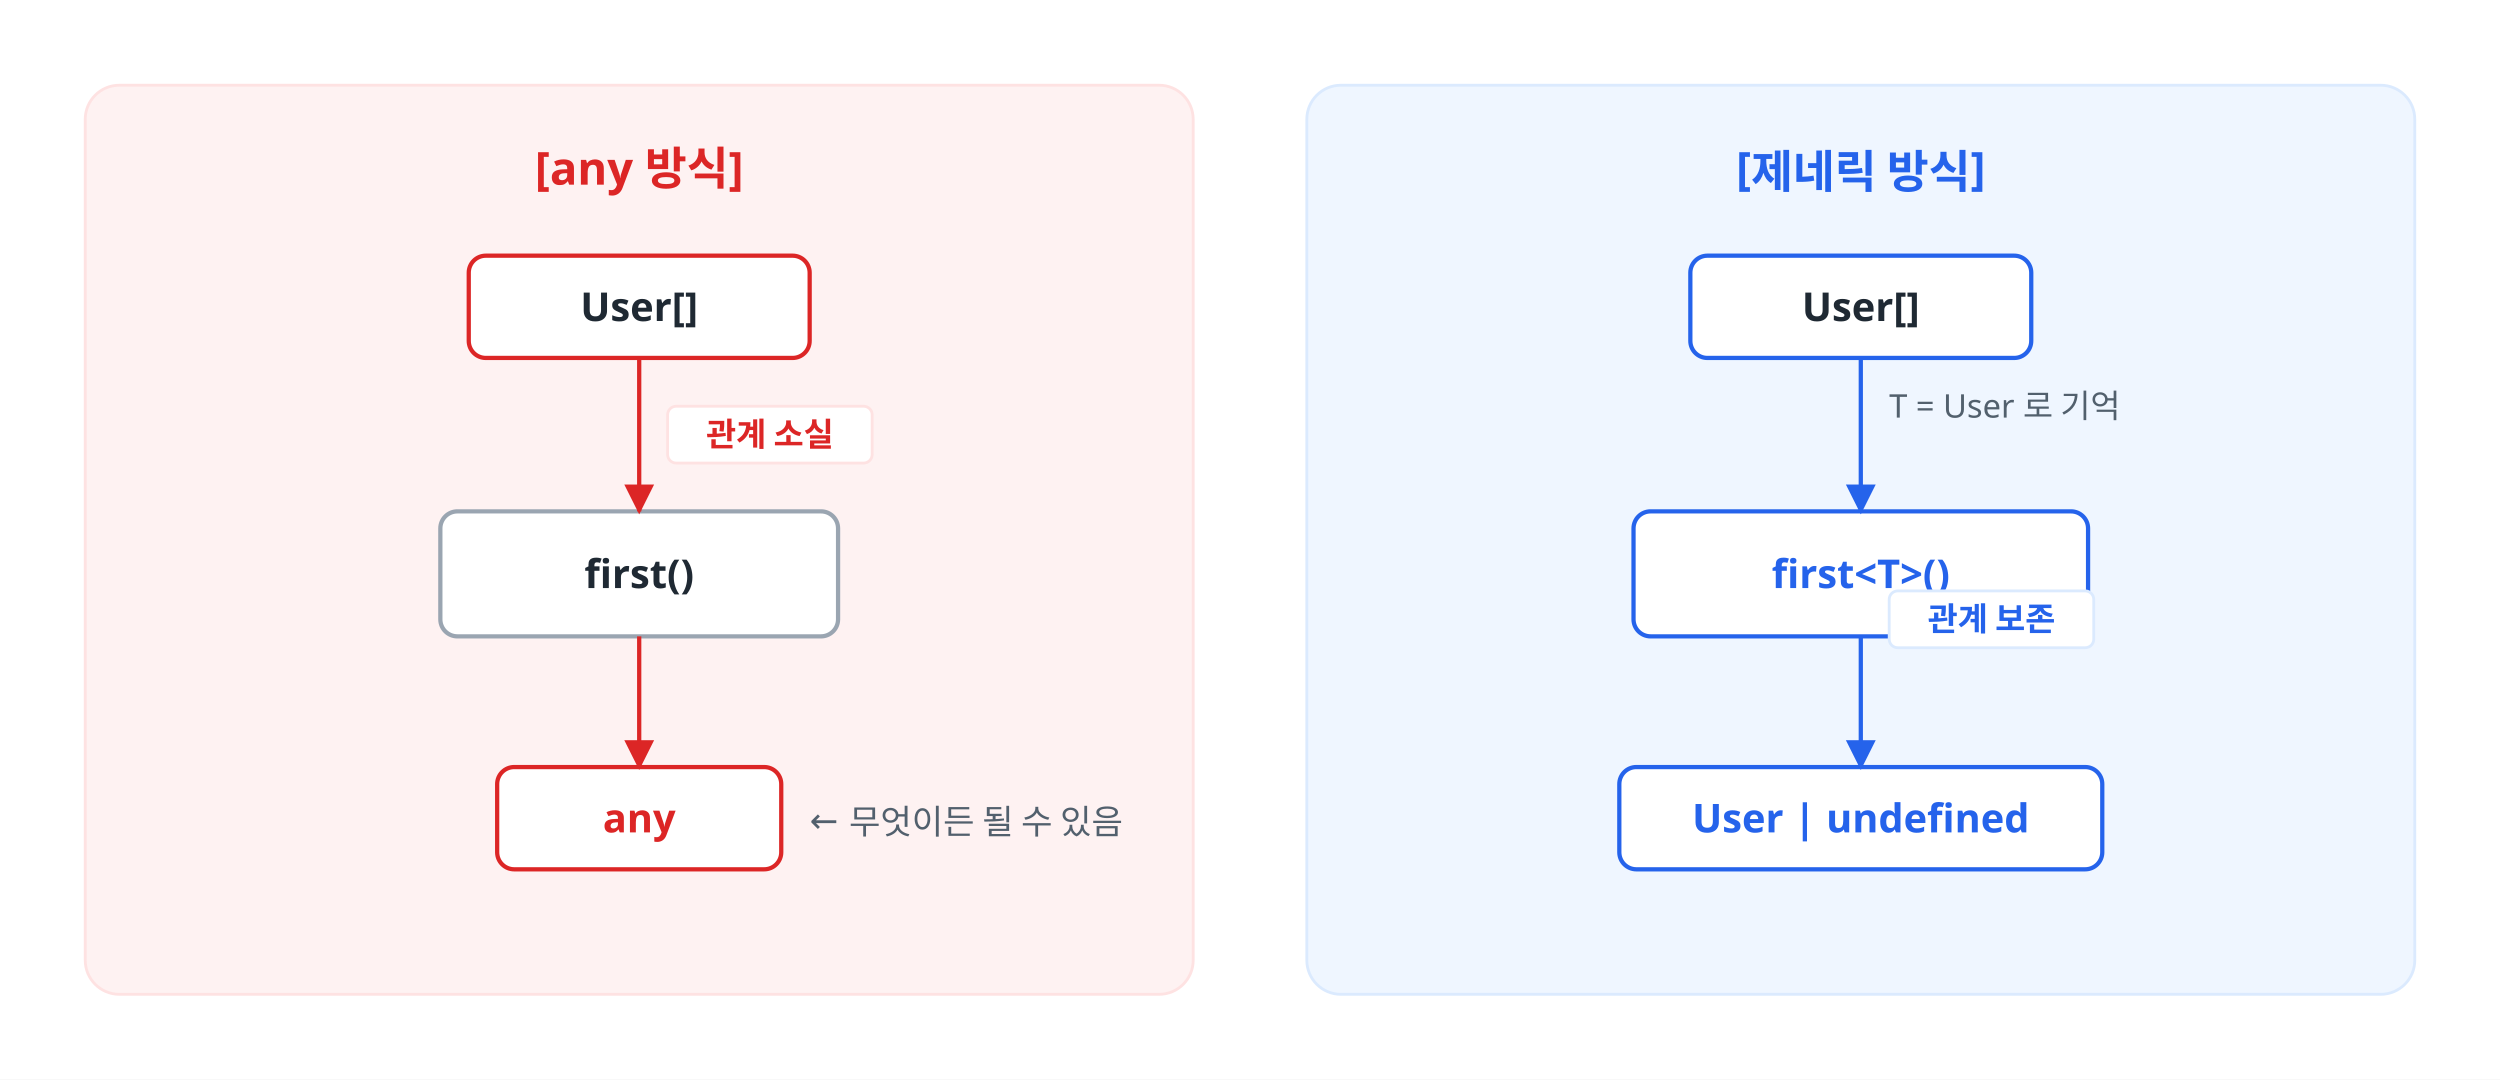
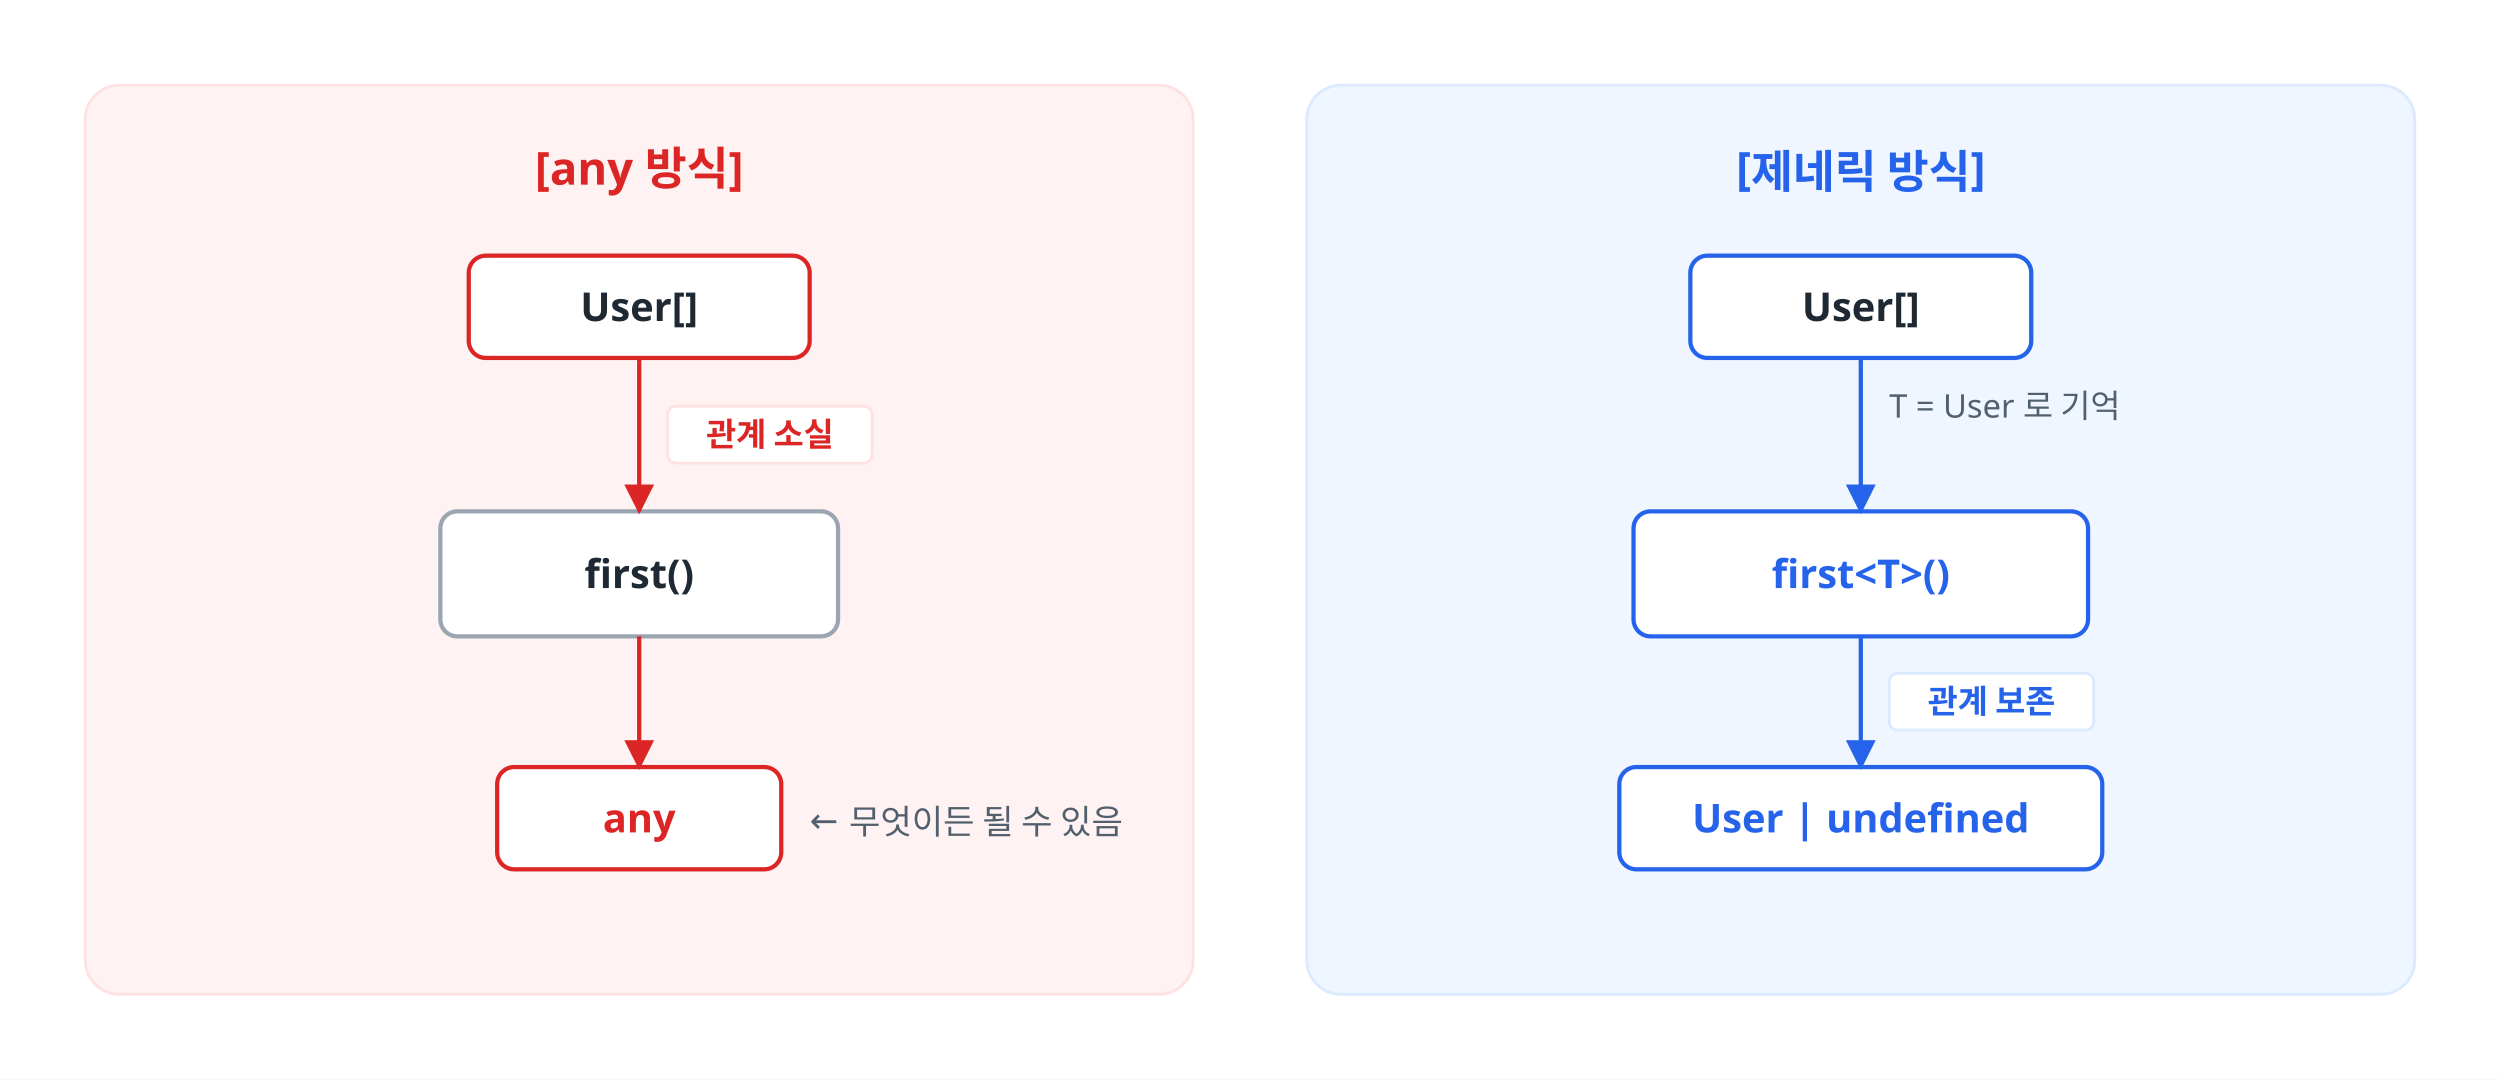
<svg xmlns="http://www.w3.org/2000/svg" viewBox="0 0 880 380" width="880" height="380" font-family="'Malgun Gothic','Apple SD Gothic Neo','Noto Sans KR','Segoe UI',sans-serif" role="img" aria-labelledby="t d">
  <rect width="880" height="380" fill="#ffffff" />
  <defs>
    <marker id="a-ink" viewBox="0 0 10 10" refX="9" refY="5" markerWidth="7" markerHeight="7" orient="auto-start-reverse">
      <path d="M0,0 L10,5 L0,10 z" fill="#1f2933" />
    </marker>
    <marker id="a-red" viewBox="0 0 10 10" refX="9" refY="5" markerWidth="7" markerHeight="7" orient="auto-start-reverse">
      <path d="M0,0 L10,5 L0,10 z" fill="#dc2626" />
    </marker>
    <marker id="a-blue" viewBox="0 0 10 10" refX="9" refY="5" markerWidth="7" markerHeight="7" orient="auto-start-reverse">
      <path d="M0,0 L10,5 L0,10 z" fill="#2563eb" />
    </marker>
  </defs>
  <rect x="30" y="30" width="390" height="320" rx="12" fill="#fef2f2" stroke="#fee2e2" stroke-width="1" />
  <rect x="460" y="30" width="390" height="320" rx="12" fill="#eff6ff" stroke="#dbeafe" stroke-width="1" />
  <text x="225" y="65" font-size="16" font-weight="bold" fill="#dc2626" text-anchor="middle">[any 방식]</text>
  <text x="655" y="65" font-size="16" font-weight="bold" fill="#2563eb" text-anchor="middle">[제네릭 방식]</text>
  <rect x="165" y="90" width="120" height="36" rx="6" fill="#ffffff" stroke="#dc2626" stroke-width="1.5" />
  <text x="225" y="113" font-size="14" font-weight="bold" fill="#1f2933" text-anchor="middle">User[]</text>
  <rect x="155" y="180" width="140" height="44" rx="6" fill="#ffffff" stroke="#9aa5b1" stroke-width="1.5" />
  <text x="225" y="207" font-size="14" font-weight="bold" fill="#1f2933" text-anchor="middle">first()</text>
  <rect x="175" y="270" width="100" height="36" rx="6" fill="#ffffff" stroke="#dc2626" stroke-width="1.5" />
  <text x="225" y="293" font-size="14" font-weight="bold" fill="#dc2626" text-anchor="middle">any</text>
  <path d="M225,126 L225,180" stroke="#dc2626" stroke-width="1.5" fill="none" marker-end="url(#a-red)" />
  <rect x="235" y="143" width="72" height="20" fill="#ffffff" rx="3" stroke="#fee2e2" stroke-width="1" />
  <text x="271" y="157" font-size="11.5" font-weight="bold" fill="#dc2626" text-anchor="middle">관계 소실</text>
  <path d="M225,224 L225,270" stroke="#dc2626" stroke-width="1.5" fill="none" marker-end="url(#a-red)" />
  <text x="285" y="293" font-size="12" fill="#52606d" text-anchor="start">← 무엇이든 될 수 있음</text>
  <rect x="595" y="90" width="120" height="36" rx="6" fill="#ffffff" stroke="#2563eb" stroke-width="1.5" />
  <text x="655" y="113" font-size="14" font-weight="bold" fill="#1f2933" text-anchor="middle">User[]</text>
  <rect x="575" y="180" width="160" height="44" rx="6" fill="#ffffff" stroke="#2563eb" stroke-width="1.5" />
  <text x="655" y="207" font-size="14" font-weight="bold" fill="#2563eb" text-anchor="middle">first&lt;T&gt;()</text>
  <rect x="570" y="270" width="170" height="36" rx="6" fill="#ffffff" stroke="#2563eb" stroke-width="1.5" />
  <text x="655" y="293" font-size="14" font-weight="bold" fill="#2563eb" text-anchor="middle">User | undefined</text>
  <path d="M655,126 L655,180" stroke="#2563eb" stroke-width="1.5" fill="none" marker-end="url(#a-blue)" />
  <text x="665" y="147" font-size="11.5" fill="#52606d" text-anchor="start">T = User 로 기억</text>
-   <rect x="665" y="208" width="72" height="20" fill="#ffffff" rx="3" stroke="#dbeafe" stroke-width="1" />
-   <text x="701" y="222" font-size="11.5" font-weight="bold" fill="#2563eb" text-anchor="middle">관계 보존</text>
+   <rect x="665" y="237" width="72" height="20" fill="#ffffff" rx="3" stroke="#dbeafe" stroke-width="1" />
+   <text x="701" y="251" font-size="11.5" font-weight="bold" fill="#2563eb" text-anchor="middle">관계 보존</text>
  <path d="M655,224 L655,270" stroke="#2563eb" stroke-width="1.5" fill="none" marker-end="url(#a-blue)" />
</svg>
